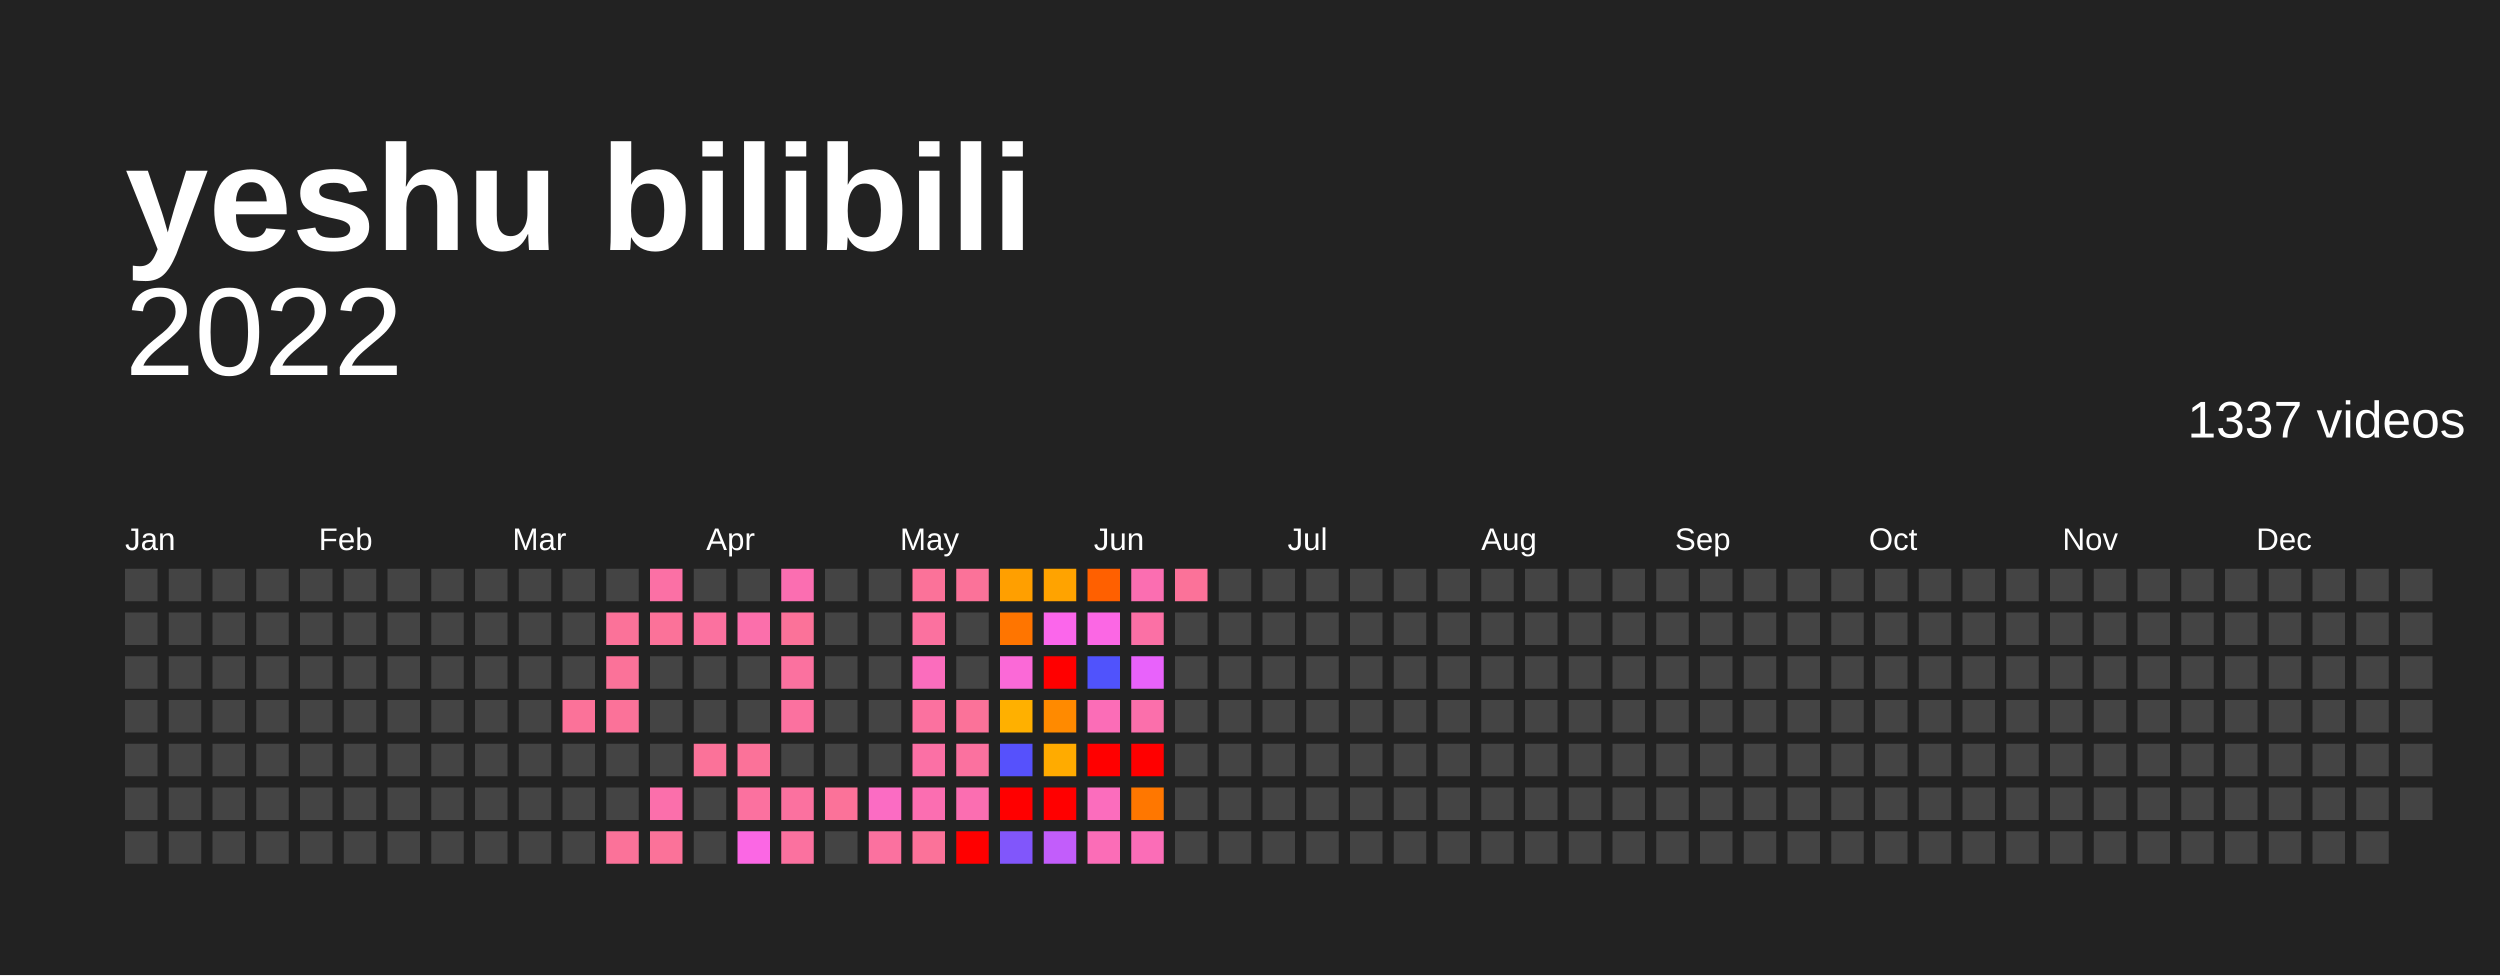
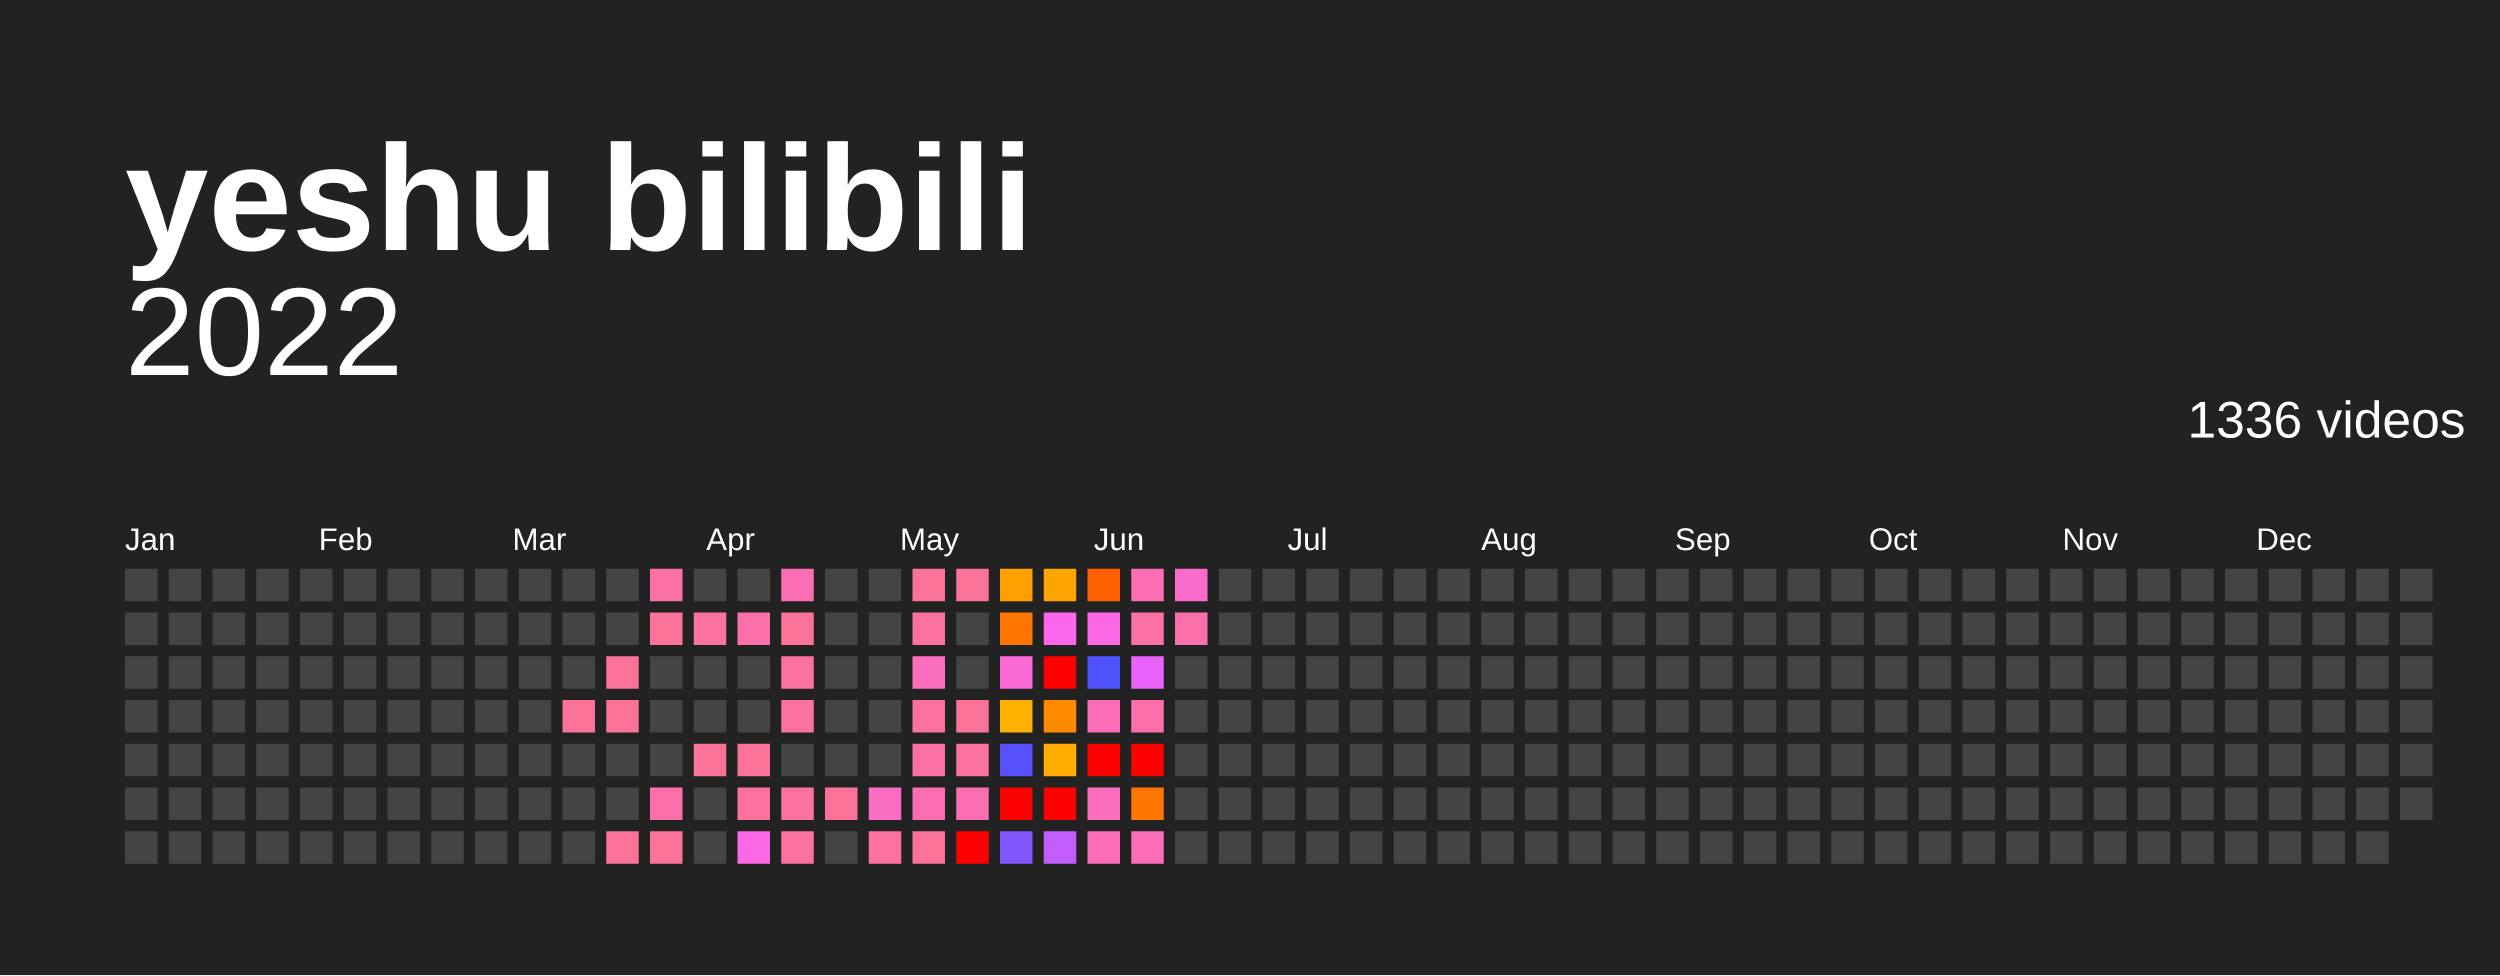
<svg xmlns="http://www.w3.org/2000/svg" baseProfile="full" height="78mm" version="1.1" viewBox="0,0,200,78" width="200mm">
  <defs />
  <rect fill="#222222" height="78" width="200" x="0" y="0" />
  <text fill="#FFFFFF" style="font-size:12px; font-family:Arial; font-weight:bold;" x="10" y="20">yeshu bilibili</text>
  <text alignment-baseline="hanging" fill="#FFFFFF" style="font-size:10.0px; font-family:Arial;" x="10" y="30">2022</text>
-   <text alignment-baseline="hanging" fill="#FFFFFF" style="font-size:4.125px; font-family:Arial;" x="175" y="35">1337 videos</text>
+   <text alignment-baseline="hanging" fill="#FFFFFF" style="font-size:4.125px; font-family:Arial;" x="175" y="35">1336 videos</text>
  <text fill="#FFFFFF" style="font-size:2.5px; font-family:Arial" x="10.0" y="44">Jan</text>
  <text fill="#FFFFFF" style="font-size:2.5px; font-family:Arial" x="25.5" y="44">Feb</text>
  <text fill="#FFFFFF" style="font-size:2.5px; font-family:Arial" x="41.0" y="44">Mar</text>
  <text fill="#FFFFFF" style="font-size:2.5px; font-family:Arial" x="56.5" y="44">Apr</text>
  <text fill="#FFFFFF" style="font-size:2.5px; font-family:Arial" x="72.0" y="44">May</text>
  <text fill="#FFFFFF" style="font-size:2.5px; font-family:Arial" x="87.5" y="44">Jun</text>
  <text fill="#FFFFFF" style="font-size:2.5px; font-family:Arial" x="103.0" y="44">Jul</text>
  <text fill="#FFFFFF" style="font-size:2.5px; font-family:Arial" x="118.5" y="44">Aug</text>
  <text fill="#FFFFFF" style="font-size:2.5px; font-family:Arial" x="134.0" y="44">Sep</text>
  <text fill="#FFFFFF" style="font-size:2.5px; font-family:Arial" x="149.5" y="44">Oct</text>
  <text fill="#FFFFFF" style="font-size:2.5px; font-family:Arial" x="165.0" y="44">Nov</text>
  <text fill="#FFFFFF" style="font-size:2.5px; font-family:Arial" x="180.5" y="44">Dec</text>
  <rect fill="#444444" height="2.6" width="2.6" x="10.0" y="45.5" />
  <rect fill="#444444" height="2.6" width="2.6" x="10.0" y="49.0" />
  <rect fill="#444444" height="2.6" width="2.6" x="10.0" y="52.5" />
  <rect fill="#444444" height="2.6" width="2.6" x="10.0" y="56.0" />
  <rect fill="#444444" height="2.6" width="2.6" x="10.0" y="59.5" />
  <rect fill="#444444" height="2.6" width="2.6" x="10.0" y="63.0" />
  <rect fill="#444444" height="2.6" width="2.6" x="10.0" y="66.5" />
  <rect fill="#444444" height="2.6" width="2.6" x="13.5" y="45.5" />
  <rect fill="#444444" height="2.6" width="2.6" x="13.5" y="49.0" />
  <rect fill="#444444" height="2.6" width="2.6" x="13.5" y="52.5" />
  <rect fill="#444444" height="2.6" width="2.6" x="13.5" y="56.0" />
  <rect fill="#444444" height="2.6" width="2.6" x="13.5" y="59.5" />
  <rect fill="#444444" height="2.6" width="2.6" x="13.5" y="63.0" />
  <rect fill="#444444" height="2.6" width="2.6" x="13.5" y="66.5" />
  <rect fill="#444444" height="2.6" width="2.6" x="17.0" y="45.5" />
  <rect fill="#444444" height="2.6" width="2.6" x="17.0" y="49.0" />
  <rect fill="#444444" height="2.6" width="2.6" x="17.0" y="52.5" />
  <rect fill="#444444" height="2.6" width="2.6" x="17.0" y="56.0" />
  <rect fill="#444444" height="2.6" width="2.6" x="17.0" y="59.5" />
  <rect fill="#444444" height="2.6" width="2.6" x="17.0" y="63.0" />
  <rect fill="#444444" height="2.6" width="2.6" x="17.0" y="66.5" />
  <rect fill="#444444" height="2.6" width="2.6" x="20.5" y="45.5" />
  <rect fill="#444444" height="2.6" width="2.6" x="20.5" y="49.0" />
  <rect fill="#444444" height="2.6" width="2.6" x="20.5" y="52.5" />
  <rect fill="#444444" height="2.6" width="2.6" x="20.5" y="56.0" />
  <rect fill="#444444" height="2.6" width="2.6" x="20.5" y="59.5" />
  <rect fill="#444444" height="2.6" width="2.6" x="20.5" y="63.0" />
  <rect fill="#444444" height="2.6" width="2.6" x="20.5" y="66.5" />
  <rect fill="#444444" height="2.6" width="2.6" x="24.0" y="45.5" />
  <rect fill="#444444" height="2.6" width="2.6" x="24.0" y="49.0" />
  <rect fill="#444444" height="2.6" width="2.6" x="24.0" y="52.5" />
  <rect fill="#444444" height="2.6" width="2.6" x="24.0" y="56.0" />
  <rect fill="#444444" height="2.6" width="2.6" x="24.0" y="59.5" />
  <rect fill="#444444" height="2.6" width="2.6" x="24.0" y="63.0" />
  <rect fill="#444444" height="2.6" width="2.6" x="24.0" y="66.5" />
  <rect fill="#444444" height="2.6" width="2.6" x="27.5" y="45.5" />
  <rect fill="#444444" height="2.6" width="2.6" x="27.5" y="49.0" />
  <rect fill="#444444" height="2.6" width="2.6" x="27.5" y="52.5" />
  <rect fill="#444444" height="2.6" width="2.6" x="27.5" y="56.0" />
  <rect fill="#444444" height="2.6" width="2.6" x="27.5" y="59.5" />
  <rect fill="#444444" height="2.6" width="2.6" x="27.5" y="63.0" />
  <rect fill="#444444" height="2.6" width="2.6" x="27.5" y="66.5" />
  <rect fill="#444444" height="2.6" width="2.6" x="31.0" y="45.5" />
  <rect fill="#444444" height="2.6" width="2.6" x="31.0" y="49.0" />
  <rect fill="#444444" height="2.6" width="2.6" x="31.0" y="52.5" />
  <rect fill="#444444" height="2.6" width="2.6" x="31.0" y="56.0" />
  <rect fill="#444444" height="2.6" width="2.6" x="31.0" y="59.5" />
  <rect fill="#444444" height="2.6" width="2.6" x="31.0" y="63.0" />
  <rect fill="#444444" height="2.6" width="2.6" x="31.0" y="66.5" />
  <rect fill="#444444" height="2.6" width="2.6" x="34.5" y="45.5" />
  <rect fill="#444444" height="2.6" width="2.6" x="34.5" y="49.0" />
  <rect fill="#444444" height="2.6" width="2.6" x="34.5" y="52.5" />
  <rect fill="#444444" height="2.6" width="2.6" x="34.5" y="56.0" />
  <rect fill="#444444" height="2.6" width="2.6" x="34.5" y="59.5" />
  <rect fill="#444444" height="2.6" width="2.6" x="34.5" y="63.0" />
  <rect fill="#444444" height="2.6" width="2.6" x="34.5" y="66.5" />
  <rect fill="#444444" height="2.6" width="2.6" x="38.0" y="45.5" />
  <rect fill="#444444" height="2.6" width="2.6" x="38.0" y="49.0" />
  <rect fill="#444444" height="2.6" width="2.6" x="38.0" y="52.5" />
  <rect fill="#444444" height="2.6" width="2.6" x="38.0" y="56.0" />
  <rect fill="#444444" height="2.6" width="2.6" x="38.0" y="59.5" />
  <rect fill="#444444" height="2.6" width="2.6" x="38.0" y="63.0" />
  <rect fill="#444444" height="2.6" width="2.6" x="38.0" y="66.5" />
  <rect fill="#444444" height="2.6" width="2.6" x="41.5" y="45.5" />
  <rect fill="#444444" height="2.6" width="2.6" x="41.5" y="49.0" />
  <rect fill="#444444" height="2.6" width="2.6" x="41.5" y="52.5" />
  <rect fill="#444444" height="2.6" width="2.6" x="41.5" y="56.0" />
  <rect fill="#444444" height="2.6" width="2.6" x="41.5" y="59.5" />
  <rect fill="#444444" height="2.6" width="2.6" x="41.5" y="63.0" />
  <rect fill="#444444" height="2.6" width="2.6" x="41.5" y="66.5" />
  <rect fill="#444444" height="2.6" width="2.6" x="45.0" y="45.5" />
  <rect fill="#444444" height="2.6" width="2.6" x="45.0" y="49.0" />
  <rect fill="#444444" height="2.6" width="2.6" x="45.0" y="52.5" />
  <rect fill="#fb7299" height="2.6" width="2.6" x="45.0" y="56.0" />
  <rect fill="#444444" height="2.6" width="2.6" x="45.0" y="59.5" />
  <rect fill="#444444" height="2.6" width="2.6" x="45.0" y="63.0" />
  <rect fill="#444444" height="2.6" width="2.6" x="45.0" y="66.5" />
  <rect fill="#444444" height="2.6" width="2.6" x="48.5" y="45.5" />
-   <rect fill="#fb7299" height="2.6" width="2.6" x="48.5" y="49.0" />
+   <rect fill="#444444" height="2.6" width="2.6" x="48.5" y="49.0" />
  <rect fill="#fb7299" height="2.6" width="2.6" x="48.5" y="52.5" />
  <rect fill="#fb7299" height="2.6" width="2.6" x="48.5" y="56.0" />
  <rect fill="#444444" height="2.6" width="2.6" x="48.5" y="59.5" />
  <rect fill="#444444" height="2.6" width="2.6" x="48.5" y="63.0" />
  <rect fill="#fb7299" height="2.6" width="2.6" x="48.5" y="66.5" />
  <rect fill="#fb70a5" height="2.6" width="2.6" x="52.0" y="45.5" />
  <rect fill="#fb7299" height="2.6" width="2.6" x="52.0" y="49.0" />
  <rect fill="#444444" height="2.6" width="2.6" x="52.0" y="52.5" />
  <rect fill="#444444" height="2.6" width="2.6" x="52.0" y="56.0" />
  <rect fill="#444444" height="2.6" width="2.6" x="52.0" y="59.5" />
  <rect fill="#fb6fab" height="2.6" width="2.6" x="52.0" y="63.0" />
  <rect fill="#fb7299" height="2.6" width="2.6" x="52.0" y="66.5" />
  <rect fill="#444444" height="2.6" width="2.6" x="55.5" y="45.5" />
  <rect fill="#fb719f" height="2.6" width="2.6" x="55.5" y="49.0" />
  <rect fill="#444444" height="2.6" width="2.6" x="55.5" y="52.5" />
  <rect fill="#444444" height="2.6" width="2.6" x="55.5" y="56.0" />
  <rect fill="#fb7299" height="2.6" width="2.6" x="55.5" y="59.5" />
  <rect fill="#444444" height="2.6" width="2.6" x="55.5" y="63.0" />
  <rect fill="#444444" height="2.6" width="2.6" x="55.5" y="66.5" />
  <rect fill="#444444" height="2.6" width="2.6" x="59.0" y="45.5" />
  <rect fill="#fb6fab" height="2.6" width="2.6" x="59.0" y="49.0" />
  <rect fill="#444444" height="2.6" width="2.6" x="59.0" y="52.5" />
  <rect fill="#444444" height="2.6" width="2.6" x="59.0" y="56.0" />
  <rect fill="#fb7299" height="2.6" width="2.6" x="59.0" y="59.5" />
  <rect fill="#fb719f" height="2.6" width="2.6" x="59.0" y="63.0" />
  <rect fill="#fb67e4" height="2.6" width="2.6" x="59.0" y="66.5" />
  <rect fill="#fb6eb1" height="2.6" width="2.6" x="62.5" y="45.5" />
  <rect fill="#fb7299" height="2.6" width="2.6" x="62.5" y="49.0" />
  <rect fill="#fb719f" height="2.6" width="2.6" x="62.5" y="52.5" />
  <rect fill="#fb719f" height="2.6" width="2.6" x="62.5" y="56.0" />
  <rect fill="#444444" height="2.6" width="2.6" x="62.5" y="59.5" />
  <rect fill="#fb719f" height="2.6" width="2.6" x="62.5" y="63.0" />
  <rect fill="#fb719f" height="2.6" width="2.6" x="62.5" y="66.5" />
  <rect fill="#444444" height="2.6" width="2.6" x="66.0" y="45.5" />
  <rect fill="#444444" height="2.6" width="2.6" x="66.0" y="49.0" />
  <rect fill="#444444" height="2.6" width="2.6" x="66.0" y="52.5" />
  <rect fill="#444444" height="2.6" width="2.6" x="66.0" y="56.0" />
  <rect fill="#444444" height="2.6" width="2.6" x="66.0" y="59.5" />
  <rect fill="#fb7299" height="2.6" width="2.6" x="66.0" y="63.0" />
  <rect fill="#444444" height="2.6" width="2.6" x="66.0" y="66.5" />
  <rect fill="#444444" height="2.6" width="2.6" x="69.5" y="45.5" />
  <rect fill="#444444" height="2.6" width="2.6" x="69.5" y="49.0" />
  <rect fill="#444444" height="2.6" width="2.6" x="69.5" y="52.5" />
  <rect fill="#444444" height="2.6" width="2.6" x="69.5" y="56.0" />
  <rect fill="#444444" height="2.6" width="2.6" x="69.5" y="59.5" />
  <rect fill="#fb6cc3" height="2.6" width="2.6" x="69.5" y="63.0" />
  <rect fill="#fb719f" height="2.6" width="2.6" x="69.5" y="66.5" />
  <rect fill="#fb7299" height="2.6" width="2.6" x="73.0" y="45.5" />
  <rect fill="#fb719f" height="2.6" width="2.6" x="73.0" y="49.0" />
  <rect fill="#fb6dbd" height="2.6" width="2.6" x="73.0" y="52.5" />
  <rect fill="#fb719f" height="2.6" width="2.6" x="73.0" y="56.0" />
  <rect fill="#fb70a5" height="2.6" width="2.6" x="73.0" y="59.5" />
  <rect fill="#fb6eb1" height="2.6" width="2.6" x="73.0" y="63.0" />
  <rect fill="#fb7299" height="2.6" width="2.6" x="73.0" y="66.5" />
  <rect fill="#fb7299" height="2.6" width="2.6" x="76.5" y="45.5" />
  <rect fill="#444444" height="2.6" width="2.6" x="76.5" y="49.0" />
  <rect fill="#444444" height="2.6" width="2.6" x="76.5" y="52.5" />
  <rect fill="#fb7299" height="2.6" width="2.6" x="76.5" y="56.0" />
  <rect fill="#fb719f" height="2.6" width="2.6" x="76.5" y="59.5" />
  <rect fill="#fb6eb1" height="2.6" width="2.6" x="76.5" y="63.0" />
  <rect fill="red" height="2.6" width="2.6" x="76.5" y="66.5" />
  <rect fill="#ff9f00" height="2.6" width="2.6" x="80.0" y="45.5" />
  <rect fill="#ff7500" height="2.6" width="2.6" x="80.0" y="49.0" />
  <rect fill="#fb69d7" height="2.6" width="2.6" x="80.0" y="52.5" />
  <rect fill="#ffb000" height="2.6" width="2.6" x="80.0" y="56.0" />
  <rect fill="#5651fc" height="2.6" width="2.6" x="80.0" y="59.5" />
  <rect fill="red" height="2.6" width="2.6" x="80.0" y="63.0" />
  <rect fill="#8156fb" height="2.6" width="2.6" x="80.0" y="66.5" />
  <rect fill="#ffa300" height="2.6" width="2.6" x="83.5" y="45.5" />
  <rect fill="#fb66eb" height="2.6" width="2.6" x="83.5" y="49.0" />
  <rect fill="red" height="2.6" width="2.6" x="83.5" y="52.5" />
  <rect fill="#ff8a00" height="2.6" width="2.6" x="83.5" y="56.0" />
  <rect fill="#ffab00" height="2.6" width="2.6" x="83.5" y="59.5" />
  <rect fill="red" height="2.6" width="2.6" x="83.5" y="63.0" />
  <rect fill="#c25dfb" height="2.6" width="2.6" x="83.5" y="66.5" />
  <rect fill="#ff6000" height="2.6" width="2.6" x="87.0" y="45.5" />
  <rect fill="#fb67e4" height="2.6" width="2.6" x="87.0" y="49.0" />
  <rect fill="#5053fc" height="2.6" width="2.6" x="87.0" y="52.5" />
  <rect fill="#fb6db7" height="2.6" width="2.6" x="87.0" y="56.0" />
  <rect fill="red" height="2.6" width="2.6" x="87.0" y="59.5" />
  <rect fill="#fb6dbd" height="2.6" width="2.6" x="87.0" y="63.0" />
  <rect fill="#fb6db7" height="2.6" width="2.6" x="87.0" y="66.5" />
  <rect fill="#fb6eb1" height="2.6" width="2.6" x="90.5" y="45.5" />
  <rect fill="#fb70a5" height="2.6" width="2.6" x="90.5" y="49.0" />
  <rect fill="#e862fb" height="2.6" width="2.6" x="90.5" y="52.5" />
  <rect fill="#fb6fab" height="2.6" width="2.6" x="90.5" y="56.0" />
  <rect fill="red" height="2.6" width="2.6" x="90.5" y="59.5" />
  <rect fill="#ff7700" height="2.6" width="2.6" x="90.5" y="63.0" />
  <rect fill="#fb6db7" height="2.6" width="2.6" x="90.5" y="66.5" />
-   <rect fill="#fb7299" height="2.6" width="2.6" x="94.0" y="45.5" />
-   <rect fill="#444444" height="2.6" width="2.6" x="94.0" y="49.0" />
+   <rect fill="#fb6bca" height="2.6" width="2.6" x="94.0" y="45.5" />
+   <rect fill="#fb6fab" height="2.6" width="2.6" x="94.0" y="49.0" />
  <rect fill="#444444" height="2.6" width="2.6" x="94.0" y="52.5" />
  <rect fill="#444444" height="2.6" width="2.6" x="94.0" y="56.0" />
  <rect fill="#444444" height="2.6" width="2.6" x="94.0" y="59.5" />
  <rect fill="#444444" height="2.6" width="2.6" x="94.0" y="63.0" />
  <rect fill="#444444" height="2.6" width="2.6" x="94.0" y="66.5" />
  <rect fill="#444444" height="2.6" width="2.6" x="97.5" y="45.5" />
  <rect fill="#444444" height="2.6" width="2.6" x="97.5" y="49.0" />
  <rect fill="#444444" height="2.6" width="2.6" x="97.5" y="52.5" />
  <rect fill="#444444" height="2.6" width="2.6" x="97.5" y="56.0" />
  <rect fill="#444444" height="2.6" width="2.6" x="97.5" y="59.5" />
  <rect fill="#444444" height="2.6" width="2.6" x="97.5" y="63.0" />
  <rect fill="#444444" height="2.6" width="2.6" x="97.5" y="66.5" />
  <rect fill="#444444" height="2.6" width="2.6" x="101.0" y="45.5" />
  <rect fill="#444444" height="2.6" width="2.6" x="101.0" y="49.0" />
  <rect fill="#444444" height="2.6" width="2.6" x="101.0" y="52.5" />
  <rect fill="#444444" height="2.6" width="2.6" x="101.0" y="56.0" />
  <rect fill="#444444" height="2.6" width="2.6" x="101.0" y="59.5" />
  <rect fill="#444444" height="2.6" width="2.6" x="101.0" y="63.0" />
  <rect fill="#444444" height="2.6" width="2.6" x="101.0" y="66.5" />
  <rect fill="#444444" height="2.6" width="2.6" x="104.5" y="45.5" />
  <rect fill="#444444" height="2.6" width="2.6" x="104.5" y="49.0" />
  <rect fill="#444444" height="2.6" width="2.6" x="104.5" y="52.5" />
  <rect fill="#444444" height="2.6" width="2.6" x="104.5" y="56.0" />
  <rect fill="#444444" height="2.6" width="2.6" x="104.5" y="59.5" />
  <rect fill="#444444" height="2.6" width="2.6" x="104.5" y="63.0" />
  <rect fill="#444444" height="2.6" width="2.6" x="104.5" y="66.5" />
  <rect fill="#444444" height="2.6" width="2.6" x="108.0" y="45.5" />
  <rect fill="#444444" height="2.6" width="2.6" x="108.0" y="49.0" />
  <rect fill="#444444" height="2.6" width="2.6" x="108.0" y="52.5" />
  <rect fill="#444444" height="2.6" width="2.6" x="108.0" y="56.0" />
  <rect fill="#444444" height="2.6" width="2.6" x="108.0" y="59.5" />
  <rect fill="#444444" height="2.6" width="2.6" x="108.0" y="63.0" />
  <rect fill="#444444" height="2.6" width="2.6" x="108.0" y="66.5" />
  <rect fill="#444444" height="2.6" width="2.6" x="111.5" y="45.5" />
  <rect fill="#444444" height="2.6" width="2.6" x="111.5" y="49.0" />
  <rect fill="#444444" height="2.6" width="2.6" x="111.5" y="52.5" />
  <rect fill="#444444" height="2.6" width="2.6" x="111.5" y="56.0" />
  <rect fill="#444444" height="2.6" width="2.6" x="111.5" y="59.5" />
  <rect fill="#444444" height="2.6" width="2.6" x="111.5" y="63.0" />
  <rect fill="#444444" height="2.6" width="2.6" x="111.5" y="66.5" />
  <rect fill="#444444" height="2.6" width="2.6" x="115.0" y="45.5" />
  <rect fill="#444444" height="2.6" width="2.6" x="115.0" y="49.0" />
  <rect fill="#444444" height="2.6" width="2.6" x="115.0" y="52.5" />
  <rect fill="#444444" height="2.6" width="2.6" x="115.0" y="56.0" />
  <rect fill="#444444" height="2.6" width="2.6" x="115.0" y="59.5" />
  <rect fill="#444444" height="2.6" width="2.6" x="115.0" y="63.0" />
  <rect fill="#444444" height="2.6" width="2.6" x="115.0" y="66.5" />
  <rect fill="#444444" height="2.6" width="2.6" x="118.5" y="45.5" />
  <rect fill="#444444" height="2.6" width="2.6" x="118.5" y="49.0" />
  <rect fill="#444444" height="2.6" width="2.6" x="118.5" y="52.5" />
  <rect fill="#444444" height="2.6" width="2.6" x="118.5" y="56.0" />
  <rect fill="#444444" height="2.6" width="2.6" x="118.5" y="59.5" />
  <rect fill="#444444" height="2.6" width="2.6" x="118.5" y="63.0" />
  <rect fill="#444444" height="2.6" width="2.6" x="118.5" y="66.5" />
  <rect fill="#444444" height="2.6" width="2.6" x="122.0" y="45.5" />
  <rect fill="#444444" height="2.6" width="2.6" x="122.0" y="49.0" />
  <rect fill="#444444" height="2.6" width="2.6" x="122.0" y="52.5" />
  <rect fill="#444444" height="2.6" width="2.6" x="122.0" y="56.0" />
  <rect fill="#444444" height="2.6" width="2.6" x="122.0" y="59.5" />
  <rect fill="#444444" height="2.6" width="2.6" x="122.0" y="63.0" />
  <rect fill="#444444" height="2.6" width="2.6" x="122.0" y="66.5" />
  <rect fill="#444444" height="2.6" width="2.6" x="125.5" y="45.5" />
  <rect fill="#444444" height="2.6" width="2.6" x="125.5" y="49.0" />
  <rect fill="#444444" height="2.6" width="2.6" x="125.5" y="52.5" />
  <rect fill="#444444" height="2.6" width="2.6" x="125.5" y="56.0" />
  <rect fill="#444444" height="2.6" width="2.6" x="125.5" y="59.5" />
  <rect fill="#444444" height="2.6" width="2.6" x="125.5" y="63.0" />
  <rect fill="#444444" height="2.6" width="2.6" x="125.5" y="66.5" />
  <rect fill="#444444" height="2.6" width="2.6" x="129.0" y="45.5" />
  <rect fill="#444444" height="2.6" width="2.6" x="129.0" y="49.0" />
  <rect fill="#444444" height="2.6" width="2.6" x="129.0" y="52.5" />
  <rect fill="#444444" height="2.6" width="2.6" x="129.0" y="56.0" />
  <rect fill="#444444" height="2.6" width="2.6" x="129.0" y="59.5" />
  <rect fill="#444444" height="2.6" width="2.6" x="129.0" y="63.0" />
  <rect fill="#444444" height="2.6" width="2.6" x="129.0" y="66.5" />
  <rect fill="#444444" height="2.6" width="2.6" x="132.5" y="45.5" />
  <rect fill="#444444" height="2.6" width="2.6" x="132.5" y="49.0" />
  <rect fill="#444444" height="2.6" width="2.6" x="132.5" y="52.5" />
  <rect fill="#444444" height="2.6" width="2.6" x="132.5" y="56.0" />
  <rect fill="#444444" height="2.6" width="2.6" x="132.5" y="59.5" />
  <rect fill="#444444" height="2.6" width="2.6" x="132.5" y="63.0" />
  <rect fill="#444444" height="2.6" width="2.6" x="132.5" y="66.5" />
  <rect fill="#444444" height="2.6" width="2.6" x="136.0" y="45.5" />
  <rect fill="#444444" height="2.6" width="2.6" x="136.0" y="49.0" />
  <rect fill="#444444" height="2.6" width="2.6" x="136.0" y="52.5" />
  <rect fill="#444444" height="2.6" width="2.6" x="136.0" y="56.0" />
  <rect fill="#444444" height="2.6" width="2.6" x="136.0" y="59.5" />
  <rect fill="#444444" height="2.6" width="2.6" x="136.0" y="63.0" />
  <rect fill="#444444" height="2.6" width="2.6" x="136.0" y="66.5" />
  <rect fill="#444444" height="2.6" width="2.6" x="139.5" y="45.5" />
  <rect fill="#444444" height="2.6" width="2.6" x="139.5" y="49.0" />
  <rect fill="#444444" height="2.6" width="2.6" x="139.5" y="52.5" />
  <rect fill="#444444" height="2.6" width="2.6" x="139.5" y="56.0" />
  <rect fill="#444444" height="2.6" width="2.6" x="139.5" y="59.5" />
  <rect fill="#444444" height="2.6" width="2.6" x="139.5" y="63.0" />
  <rect fill="#444444" height="2.6" width="2.6" x="139.5" y="66.5" />
  <rect fill="#444444" height="2.6" width="2.6" x="143.0" y="45.5" />
  <rect fill="#444444" height="2.6" width="2.6" x="143.0" y="49.0" />
  <rect fill="#444444" height="2.6" width="2.6" x="143.0" y="52.5" />
  <rect fill="#444444" height="2.6" width="2.6" x="143.0" y="56.0" />
  <rect fill="#444444" height="2.6" width="2.6" x="143.0" y="59.5" />
  <rect fill="#444444" height="2.6" width="2.6" x="143.0" y="63.0" />
  <rect fill="#444444" height="2.6" width="2.6" x="143.0" y="66.5" />
  <rect fill="#444444" height="2.6" width="2.6" x="146.5" y="45.5" />
  <rect fill="#444444" height="2.6" width="2.6" x="146.5" y="49.0" />
  <rect fill="#444444" height="2.6" width="2.6" x="146.5" y="52.5" />
  <rect fill="#444444" height="2.6" width="2.6" x="146.5" y="56.0" />
  <rect fill="#444444" height="2.6" width="2.6" x="146.5" y="59.5" />
  <rect fill="#444444" height="2.6" width="2.6" x="146.5" y="63.0" />
  <rect fill="#444444" height="2.6" width="2.6" x="146.5" y="66.5" />
  <rect fill="#444444" height="2.6" width="2.6" x="150.0" y="45.5" />
  <rect fill="#444444" height="2.6" width="2.6" x="150.0" y="49.0" />
  <rect fill="#444444" height="2.6" width="2.6" x="150.0" y="52.5" />
  <rect fill="#444444" height="2.6" width="2.6" x="150.0" y="56.0" />
  <rect fill="#444444" height="2.6" width="2.6" x="150.0" y="59.5" />
  <rect fill="#444444" height="2.6" width="2.6" x="150.0" y="63.0" />
  <rect fill="#444444" height="2.6" width="2.6" x="150.0" y="66.5" />
  <rect fill="#444444" height="2.6" width="2.6" x="153.5" y="45.5" />
  <rect fill="#444444" height="2.6" width="2.6" x="153.5" y="49.0" />
  <rect fill="#444444" height="2.6" width="2.6" x="153.5" y="52.5" />
  <rect fill="#444444" height="2.6" width="2.6" x="153.5" y="56.0" />
  <rect fill="#444444" height="2.6" width="2.6" x="153.5" y="59.5" />
  <rect fill="#444444" height="2.6" width="2.6" x="153.5" y="63.0" />
  <rect fill="#444444" height="2.6" width="2.6" x="153.5" y="66.5" />
  <rect fill="#444444" height="2.6" width="2.6" x="157.0" y="45.5" />
  <rect fill="#444444" height="2.6" width="2.6" x="157.0" y="49.0" />
  <rect fill="#444444" height="2.6" width="2.6" x="157.0" y="52.5" />
  <rect fill="#444444" height="2.6" width="2.6" x="157.0" y="56.0" />
  <rect fill="#444444" height="2.6" width="2.6" x="157.0" y="59.5" />
  <rect fill="#444444" height="2.6" width="2.6" x="157.0" y="63.0" />
  <rect fill="#444444" height="2.6" width="2.6" x="157.0" y="66.5" />
  <rect fill="#444444" height="2.6" width="2.6" x="160.5" y="45.5" />
  <rect fill="#444444" height="2.6" width="2.6" x="160.5" y="49.0" />
  <rect fill="#444444" height="2.6" width="2.6" x="160.5" y="52.5" />
  <rect fill="#444444" height="2.6" width="2.6" x="160.5" y="56.0" />
  <rect fill="#444444" height="2.6" width="2.6" x="160.5" y="59.5" />
  <rect fill="#444444" height="2.6" width="2.6" x="160.5" y="63.0" />
  <rect fill="#444444" height="2.6" width="2.6" x="160.5" y="66.5" />
  <rect fill="#444444" height="2.6" width="2.6" x="164.0" y="45.5" />
  <rect fill="#444444" height="2.6" width="2.6" x="164.0" y="49.0" />
  <rect fill="#444444" height="2.6" width="2.6" x="164.0" y="52.5" />
  <rect fill="#444444" height="2.6" width="2.6" x="164.0" y="56.0" />
  <rect fill="#444444" height="2.6" width="2.6" x="164.0" y="59.5" />
  <rect fill="#444444" height="2.6" width="2.6" x="164.0" y="63.0" />
  <rect fill="#444444" height="2.6" width="2.6" x="164.0" y="66.5" />
  <rect fill="#444444" height="2.6" width="2.6" x="167.5" y="45.5" />
  <rect fill="#444444" height="2.6" width="2.6" x="167.5" y="49.0" />
  <rect fill="#444444" height="2.6" width="2.6" x="167.5" y="52.5" />
  <rect fill="#444444" height="2.6" width="2.6" x="167.5" y="56.0" />
  <rect fill="#444444" height="2.6" width="2.6" x="167.5" y="59.5" />
  <rect fill="#444444" height="2.6" width="2.6" x="167.5" y="63.0" />
  <rect fill="#444444" height="2.6" width="2.6" x="167.5" y="66.5" />
  <rect fill="#444444" height="2.6" width="2.6" x="171.0" y="45.5" />
  <rect fill="#444444" height="2.6" width="2.6" x="171.0" y="49.0" />
  <rect fill="#444444" height="2.6" width="2.6" x="171.0" y="52.5" />
  <rect fill="#444444" height="2.6" width="2.6" x="171.0" y="56.0" />
  <rect fill="#444444" height="2.6" width="2.6" x="171.0" y="59.5" />
  <rect fill="#444444" height="2.6" width="2.6" x="171.0" y="63.0" />
  <rect fill="#444444" height="2.6" width="2.6" x="171.0" y="66.5" />
  <rect fill="#444444" height="2.6" width="2.6" x="174.5" y="45.5" />
  <rect fill="#444444" height="2.6" width="2.6" x="174.5" y="49.0" />
  <rect fill="#444444" height="2.6" width="2.6" x="174.5" y="52.5" />
  <rect fill="#444444" height="2.6" width="2.6" x="174.5" y="56.0" />
  <rect fill="#444444" height="2.6" width="2.6" x="174.5" y="59.5" />
  <rect fill="#444444" height="2.6" width="2.6" x="174.5" y="63.0" />
  <rect fill="#444444" height="2.6" width="2.6" x="174.5" y="66.5" />
  <rect fill="#444444" height="2.6" width="2.6" x="178.0" y="45.5" />
  <rect fill="#444444" height="2.6" width="2.6" x="178.0" y="49.0" />
  <rect fill="#444444" height="2.6" width="2.6" x="178.0" y="52.5" />
  <rect fill="#444444" height="2.6" width="2.6" x="178.0" y="56.0" />
  <rect fill="#444444" height="2.6" width="2.6" x="178.0" y="59.5" />
  <rect fill="#444444" height="2.6" width="2.6" x="178.0" y="63.0" />
  <rect fill="#444444" height="2.6" width="2.6" x="178.0" y="66.5" />
  <rect fill="#444444" height="2.6" width="2.6" x="181.5" y="45.5" />
  <rect fill="#444444" height="2.6" width="2.6" x="181.5" y="49.0" />
  <rect fill="#444444" height="2.6" width="2.6" x="181.5" y="52.5" />
  <rect fill="#444444" height="2.6" width="2.6" x="181.5" y="56.0" />
  <rect fill="#444444" height="2.6" width="2.6" x="181.5" y="59.5" />
  <rect fill="#444444" height="2.6" width="2.6" x="181.5" y="63.0" />
  <rect fill="#444444" height="2.6" width="2.6" x="181.5" y="66.5" />
  <rect fill="#444444" height="2.6" width="2.6" x="185.0" y="45.5" />
  <rect fill="#444444" height="2.6" width="2.6" x="185.0" y="49.0" />
  <rect fill="#444444" height="2.6" width="2.6" x="185.0" y="52.5" />
  <rect fill="#444444" height="2.6" width="2.6" x="185.0" y="56.0" />
  <rect fill="#444444" height="2.6" width="2.6" x="185.0" y="59.5" />
  <rect fill="#444444" height="2.6" width="2.6" x="185.0" y="63.0" />
  <rect fill="#444444" height="2.6" width="2.6" x="185.0" y="66.5" />
  <rect fill="#444444" height="2.6" width="2.6" x="188.5" y="45.5" />
  <rect fill="#444444" height="2.6" width="2.6" x="188.5" y="49.0" />
  <rect fill="#444444" height="2.6" width="2.6" x="188.5" y="52.5" />
  <rect fill="#444444" height="2.6" width="2.6" x="188.5" y="56.0" />
  <rect fill="#444444" height="2.6" width="2.6" x="188.5" y="59.5" />
  <rect fill="#444444" height="2.6" width="2.6" x="188.5" y="63.0" />
  <rect fill="#444444" height="2.6" width="2.6" x="188.5" y="66.5" />
  <rect fill="#444444" height="2.6" width="2.6" x="192.0" y="45.5" />
  <rect fill="#444444" height="2.6" width="2.6" x="192.0" y="49.0" />
  <rect fill="#444444" height="2.6" width="2.6" x="192.0" y="52.5" />
  <rect fill="#444444" height="2.6" width="2.6" x="192.0" y="56.0" />
  <rect fill="#444444" height="2.6" width="2.6" x="192.0" y="59.5" />
  <rect fill="#444444" height="2.6" width="2.6" x="192.0" y="63.0" />
</svg>
